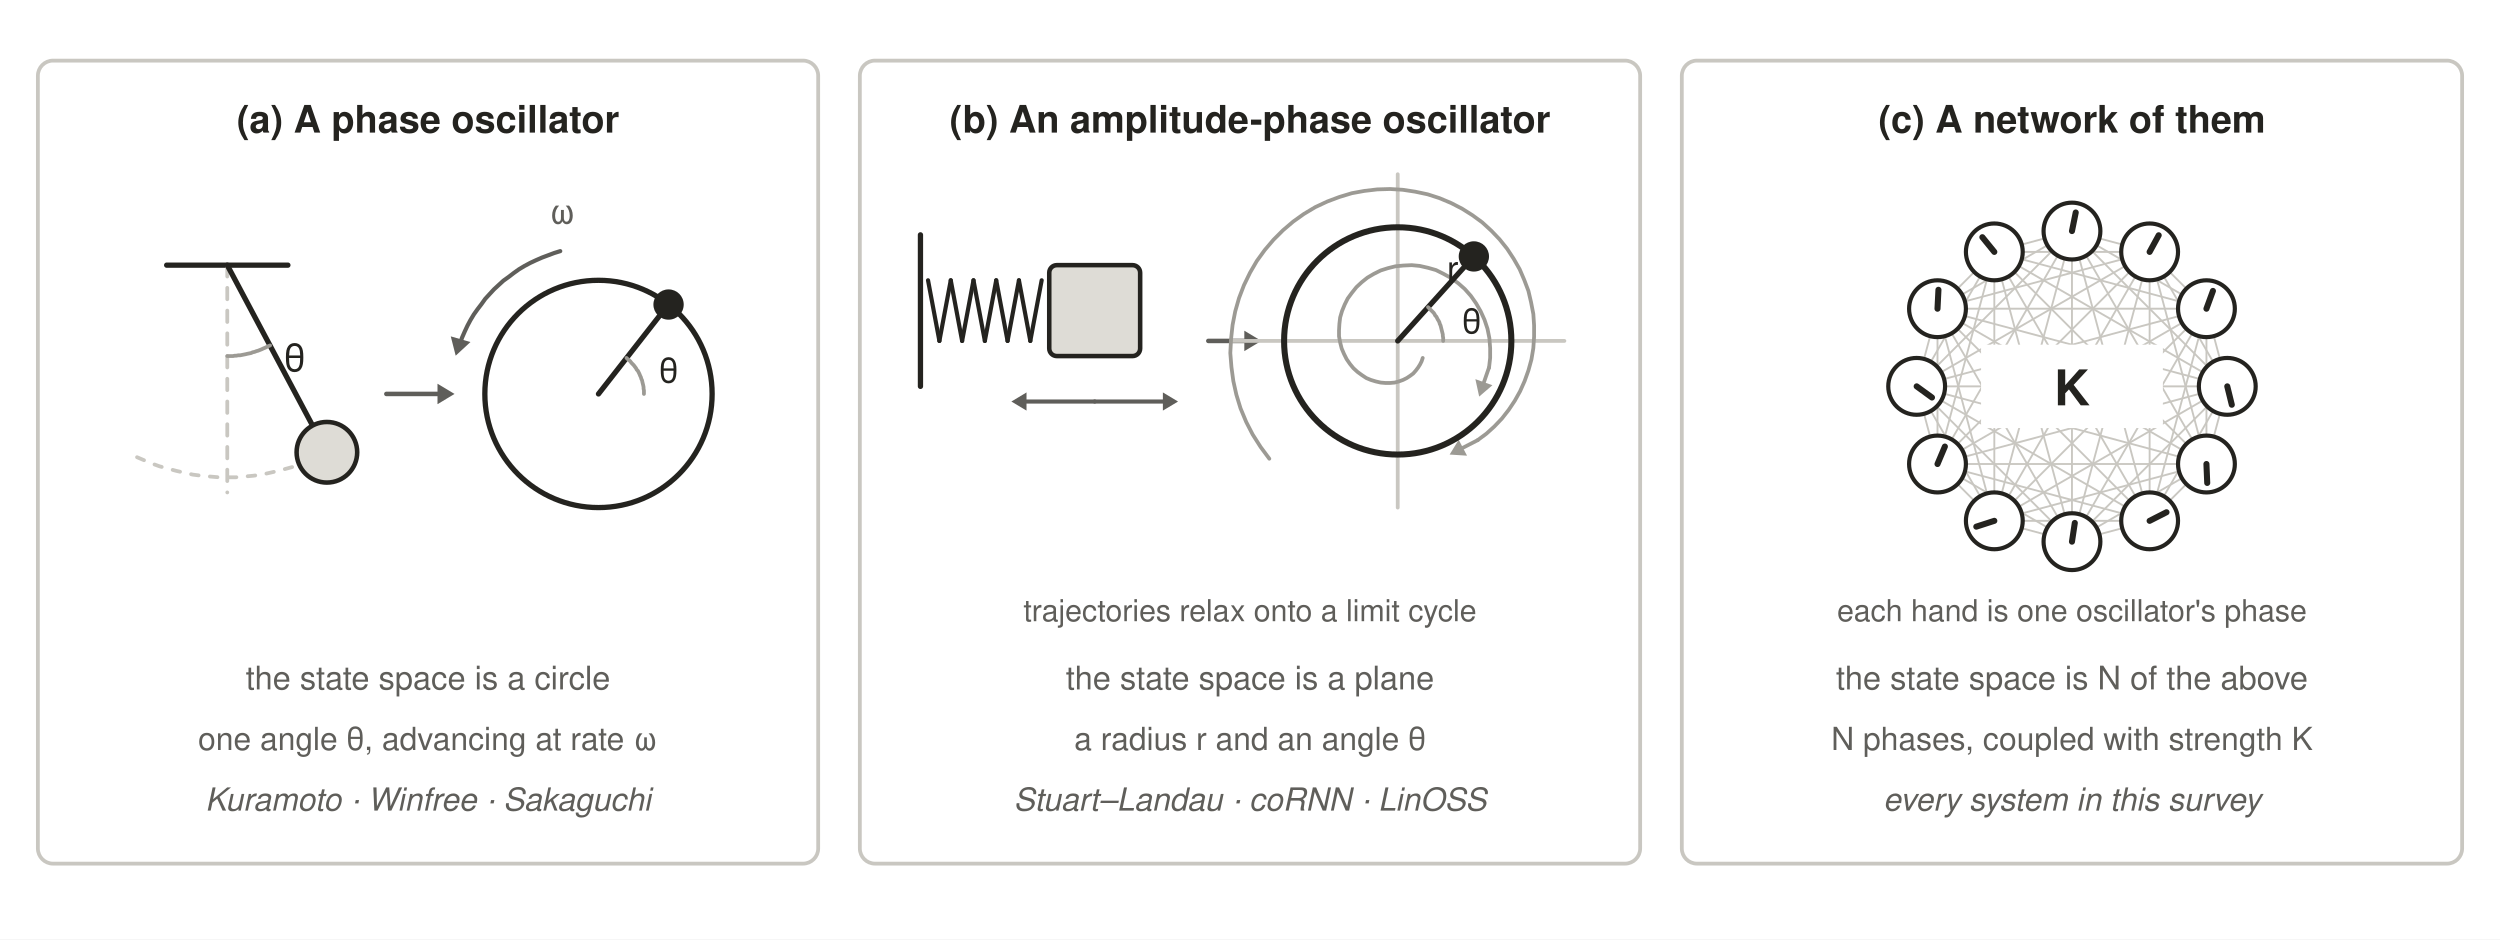
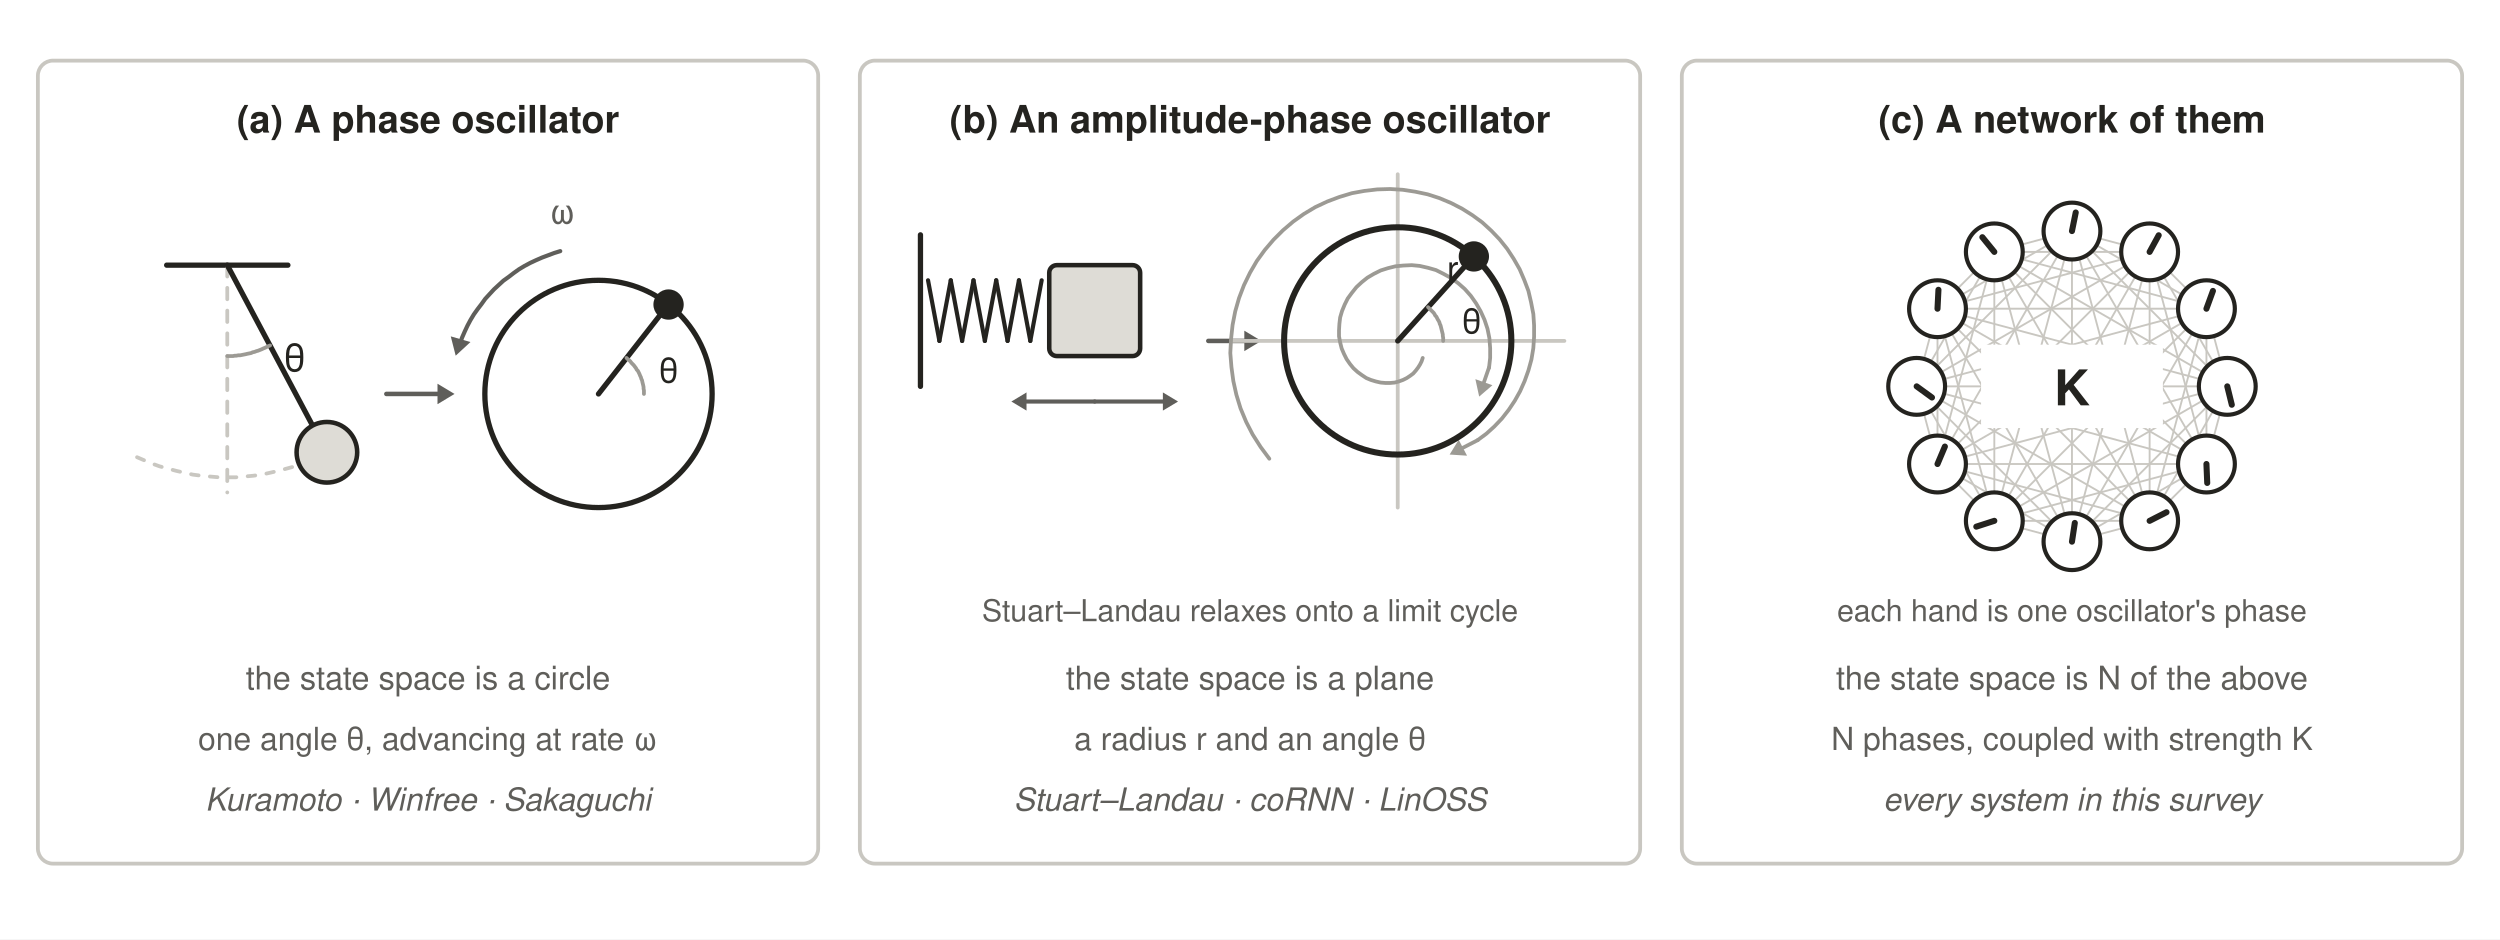
<svg xmlns="http://www.w3.org/2000/svg" width="660" height="248" viewBox="0 0 660 248" font-family="Helvetica, Arial, sans-serif">
  <rect width="660" height="248" fill="#FFFFFF" />
  <rect x="10" y="16" width="206" height="212" rx="4" fill="#FFFFFF" stroke="#C9C7C1" stroke-width="1" />
  <text x="113.0" y="35" text-anchor="middle" font-size="10" fill="#24231F" font-weight="bold" font-style="normal">(a) A phase oscillator</text>
  <text x="113.0" y="182" text-anchor="middle" font-size="8.6" fill="#5F5E5A" font-weight="normal" font-style="normal">the state space is a circle</text>
  <text x="113.0" y="198" text-anchor="middle" font-size="8.4" fill="#5F5E5A" font-weight="normal" font-style="normal">one angle θ, advancing at rate ω</text>
  <text x="113.0" y="214" text-anchor="middle" font-size="8.4" fill="#5F5E5A" font-weight="normal" font-style="italic">Kuramoto · Winfree · Sakaguchi</text>
  <rect x="227" y="16" width="206" height="212" rx="4" fill="#FFFFFF" stroke="#C9C7C1" stroke-width="1" />
  <text x="330.0" y="35" text-anchor="middle" font-size="10" fill="#24231F" font-weight="bold" font-style="normal">(b) An amplitude-phase oscillator</text>
  <text x="330.0" y="182" text-anchor="middle" font-size="8.6" fill="#5F5E5A" font-weight="normal" font-style="normal">the state space is a plane</text>
  <text x="330.0" y="198" text-anchor="middle" font-size="8.4" fill="#5F5E5A" font-weight="normal" font-style="normal">a radius r and an angle θ</text>
  <text x="330.0" y="214" text-anchor="middle" font-size="8.4" fill="#5F5E5A" font-weight="normal" font-style="italic">Stuart–Landau · coRNN · LinOSS</text>
  <rect x="444" y="16" width="206" height="212" rx="4" fill="#FFFFFF" stroke="#C9C7C1" stroke-width="1" />
  <text x="547.0" y="35" text-anchor="middle" font-size="10" fill="#24231F" font-weight="bold" font-style="normal">(c) A network of them</text>
  <text x="547.0" y="182" text-anchor="middle" font-size="8.6" fill="#5F5E5A" font-weight="normal" font-style="normal">the state space is N of the above</text>
  <text x="547.0" y="198" text-anchor="middle" font-size="8.4" fill="#5F5E5A" font-weight="normal" font-style="normal">N phases, coupled with strength K</text>
  <text x="547.0" y="214" text-anchor="middle" font-size="8.4" fill="#5F5E5A" font-weight="normal" font-style="italic">every system in this survey</text>
  <line x1="44" y1="70" x2="76" y2="70" stroke="#24231F" stroke-width="1.4" stroke-linecap="round" />
  <line x1="60" y1="70" x2="60" y2="130" stroke="#C9C7C1" stroke-width="1" stroke-linecap="round" stroke-dasharray="3 3" />
  <path d="M86.3 119.4 L84.3 120.5 L82.2 121.4 L80.1 122.3 L77.9 123.1 L75.7 123.7 L73.5 124.3 L71.3 124.8 L69.1 125.3 L66.8 125.6 L64.6 125.8 L62.3 126.0 L60.0 126.0 L57.7 126.0 L55.4 125.8 L53.2 125.6 L50.9 125.3 L48.7 124.8 L46.5 124.3 L44.3 123.7 L42.1 123.1 L39.9 122.3 L37.8 121.4 L35.7 120.5 L33.7 119.4" fill="none" stroke="#C9C7C1" stroke-width="1" stroke-linecap="round" stroke-linejoin="round" stroke-dasharray="2 3" />
  <line x1="60" y1="70" x2="86.29" y2="119.445" stroke="#24231F" stroke-width="1.4" stroke-linecap="round" />
  <circle cx="86.3" cy="119.4" r="8" fill="#DEDCD6" stroke="#24231F" stroke-width="1.2" />
  <path d="M60.0 94.0 L60.5 94.0 L61.0 94.0 L61.5 94.0 L62.0 93.9 L62.4 93.9 L62.9 93.8 L63.4 93.8 L63.9 93.7 L64.4 93.6 L64.9 93.5 L65.3 93.4 L65.8 93.3 L66.3 93.2 L66.7 93.0 L67.2 92.9 L67.7 92.7 L68.1 92.6 L68.6 92.4 L69.1 92.2 L69.5 92.0 L70.0 91.8 L70.4 91.6 L70.8 91.4 L71.3 91.2" fill="none" stroke="#9C9A94" stroke-width="1" stroke-linecap="round" stroke-linejoin="round" />
  <text x="75" y="98" text-anchor="start" font-size="10" fill="#24231F" font-weight="normal" font-style="normal">θ</text>
  <line x1="102" y1="104" x2="115.5" y2="104.0" stroke="#5F5E5A" stroke-width="1.2" stroke-linecap="round" />
  <polygon points="120.0,104.0 115.5,106.7 115.5,101.3" fill="#5F5E5A" />
  <circle cx="158" cy="104" r="30" fill="none" stroke="#24231F" stroke-width="1.4" />
  <line x1="158" y1="104" x2="176.47" y2="80.36" stroke="#24231F" stroke-width="1.4" stroke-linecap="round" />
  <circle cx="176.5" cy="80.4" r="4" fill="#24231F" stroke="#24231F" stroke-width="0" />
  <path d="M170.0 104.0 L170.0 103.5 L170.0 103.1 L169.9 102.6 L169.9 102.2 L169.8 101.7 L169.7 101.3 L169.6 100.9 L169.5 100.4 L169.3 100.0 L169.2 99.6 L169.0 99.2 L168.8 98.7 L168.6 98.3 L168.4 97.9 L168.1 97.6 L167.9 97.2 L167.6 96.8 L167.3 96.4 L167.0 96.1 L166.7 95.8 L166.4 95.4 L166.1 95.1 L165.7 94.8 L165.4 94.5" fill="none" stroke="#9C9A94" stroke-width="1" stroke-linecap="round" stroke-linejoin="round" />
  <text x="174" y="101" text-anchor="start" font-size="9" fill="#24231F" font-weight="normal" font-style="normal">θ</text>
  <path d="M147.9 66.3 L146.3 66.8 L144.7 67.4 L143.1 68.0 L141.5 68.7 L140.0 69.4 L138.5 70.2 L137.0 71.1 L135.6 72.1 L134.3 73.1 L132.9 74.1 L131.7 75.2 L130.4 76.4 L129.2 77.7 L128.1 78.9 L127.1 80.3 L126.1 81.6 L125.1 83.0 L124.2 84.5 L123.4 86.0 L122.7 87.5 L122.0 89.1 L121.4 90.7 L120.8 92.3" fill="none" stroke="#5F5E5A" stroke-width="1.1" stroke-linecap="round" stroke-linejoin="round" />
  <polygon points="120.3,93.9 119.0,88.8 124.2,90.3" fill="#5F5E5A" />
  <text x="152" y="59" text-anchor="end" font-size="9" fill="#5F5E5A" font-weight="normal" font-style="normal">ω</text>
  <line x1="243" y1="62" x2="243" y2="102" stroke="#24231F" stroke-width="1.4" stroke-linecap="round" />
  <line x1="245" y1="74" x2="248" y2="90" stroke="#24231F" stroke-width="1.1" stroke-linecap="round" />
  <line x1="248" y1="90" x2="251" y2="74" stroke="#24231F" stroke-width="1.1" stroke-linecap="round" />
  <line x1="251" y1="74" x2="254" y2="90" stroke="#24231F" stroke-width="1.1" stroke-linecap="round" />
  <line x1="254" y1="90" x2="257" y2="74" stroke="#24231F" stroke-width="1.1" stroke-linecap="round" />
  <line x1="257" y1="74" x2="260" y2="90" stroke="#24231F" stroke-width="1.1" stroke-linecap="round" />
  <line x1="260" y1="90" x2="263" y2="74" stroke="#24231F" stroke-width="1.1" stroke-linecap="round" />
  <line x1="263" y1="74" x2="266" y2="90" stroke="#24231F" stroke-width="1.1" stroke-linecap="round" />
  <line x1="266" y1="90" x2="269" y2="74" stroke="#24231F" stroke-width="1.1" stroke-linecap="round" />
  <line x1="269" y1="74" x2="272" y2="90" stroke="#24231F" stroke-width="1.1" stroke-linecap="round" />
  <line x1="272" y1="90" x2="275" y2="74" stroke="#24231F" stroke-width="1.1" stroke-linecap="round" />
  <rect x="277" y="70" width="24" height="24" rx="2" fill="#DEDCD6" stroke="#24231F" stroke-width="1.2" />
  <line x1="289" y1="106" x2="307.0" y2="106.0" stroke="#5F5E5A" stroke-width="1.1" stroke-linecap="round" />
  <polygon points="311.0,106.0 307.0,108.4 307.0,103.6" fill="#5F5E5A" />
  <line x1="289" y1="106" x2="271.0" y2="106.0" stroke="#5F5E5A" stroke-width="1.1" stroke-linecap="round" />
  <polygon points="267.0,106.0 271.0,103.6 271.0,108.4" fill="#5F5E5A" />
  <line x1="319" y1="90" x2="328.5" y2="90.0" stroke="#5F5E5A" stroke-width="1.2" stroke-linecap="round" />
  <polygon points="333.0,90.0 328.5,92.7 328.5,87.3" fill="#5F5E5A" />
  <line x1="325" y1="90" x2="413" y2="90" stroke="#C9C7C1" stroke-width="1" stroke-linecap="round" />
  <line x1="369" y1="46" x2="369" y2="134" stroke="#C9C7C1" stroke-width="1" stroke-linecap="round" />
  <path d="M335.1 121.1 L332.8 118.0 L330.7 114.7 L329.0 111.4 L327.5 107.8 L326.4 104.2 L325.6 100.6 L325.1 96.9 L324.8 93.2 L325.0 89.5 L325.4 85.8 L326.1 82.2 L327.1 78.7 L328.4 75.3 L330.0 72.0 L331.8 68.9 L333.9 66.0 L336.2 63.3 L338.7 60.8 L341.4 58.5 L344.2 56.5 L347.2 54.7 L350.4 53.2 L353.6 52.0 L356.9 51.0 L360.2 50.4 L363.6 50.0 L367.0 49.9 L370.3 50.1 L373.6 50.6 L376.9 51.3 L380.0 52.3 L383.1 53.6 L386.0 55.1 L388.7 56.8 L391.3 58.7 L393.7 60.9 L395.9 63.2 L397.9 65.7 L399.6 68.3 L401.2 71.1 L402.4 73.9 L403.5 76.8 L404.2 79.8 L404.8 82.9 L405.0 85.9 L405.0 88.9 L404.8 91.9 L404.3 94.9 L403.5 97.8 L402.5 100.6 L401.3 103.3 L399.9 105.8 L398.3 108.2 L396.5 110.5 L394.5 112.6 L392.4 114.5 L390.1 116.2" fill="none" stroke="#9C9A94" stroke-width="1" stroke-linecap="round" stroke-linejoin="round" />
  <line x1="390.126" y1="116.192" x2="386.235" y2="118.198" stroke="#9C9A94" stroke-width="1" stroke-linecap="round" />
  <polygon points="382.7,120.0 385.1,116.1 387.3,120.3" fill="#9C9A94" />
  <path d="M375.6 94.5 L375.3 95.4 L374.9 96.2 L374.4 97.0 L373.8 97.8 L373.1 98.6 L372.3 99.2 L371.4 99.8 L370.4 100.3 L369.3 100.7 L368.2 101.0 L367.0 101.1 L365.7 101.1 L364.5 101.0 L363.2 100.7 L361.9 100.3 L360.7 99.8 L359.5 99.0 L358.4 98.2 L357.3 97.2 L356.4 96.1 L355.5 94.8 L354.8 93.4 L354.2 92.0 L353.8 90.4 L353.5 88.8 L353.5 87.2 L353.6 85.5 L353.8 83.8 L354.3 82.1 L355.0 80.4 L355.8 78.8 L356.9 77.3 L358.1 75.8 L359.5 74.5 L361.0 73.3 L362.7 72.3 L364.5 71.4 L366.4 70.8 L368.4 70.3 L370.5 70.1 L372.7 70.0 L374.8 70.2 L377.0 70.7 L379.1 71.3 L381.1 72.3 L383.1 73.4 L385.0 74.8 L386.7 76.3 L388.3 78.1 L389.7 80.1 L390.9 82.2 L391.9 84.4 L392.7 86.8 L393.2 89.3 L393.4 91.9 L393.4 94.5 L393.1 97.1" fill="none" stroke="#9C9A94" stroke-width="1" stroke-linecap="round" stroke-linejoin="round" />
  <line x1="393.082" y1="97.077" x2="391.763" y2="100.899" stroke="#9C9A94" stroke-width="1" stroke-linecap="round" />
  <polygon points="390.5,104.7 389.5,100.1 394.0,101.7" fill="#9C9A94" />
  <circle cx="369" cy="90" r="30" fill="none" stroke="#24231F" stroke-width="1.6" />
  <line x1="369" y1="90" x2="389.074" y2="67.706" stroke="#24231F" stroke-width="1.4" stroke-linecap="round" />
  <circle cx="389.1" cy="67.7" r="4" fill="#24231F" stroke="#24231F" stroke-width="0" />
  <text x="382" y="74" text-anchor="start" font-size="9" fill="#24231F" font-weight="normal" font-style="normal">r</text>
  <path d="M381.0 90.0 L381.0 89.6 L381.0 89.2 L380.9 88.7 L380.9 88.3 L380.8 87.9 L380.7 87.5 L380.6 87.1 L380.5 86.7 L380.4 86.3 L380.3 85.9 L380.1 85.5 L380.0 85.1 L379.8 84.7 L379.6 84.4 L379.4 84.0 L379.2 83.6 L378.9 83.3 L378.7 82.9 L378.5 82.6 L378.2 82.3 L377.9 82.0 L377.6 81.7 L377.3 81.4 L377.0 81.1" fill="none" stroke="#9C9A94" stroke-width="1" stroke-linecap="round" stroke-linejoin="round" />
  <text x="386" y="88" text-anchor="start" font-size="9" fill="#24231F" font-weight="normal" font-style="normal">θ</text>
-   <text x="330.0" y="164" text-anchor="middle" font-size="8" fill="#5F5E5A" font-weight="normal" font-style="normal">trajectories relax onto a limit cycle</text>
+   <text x="330.0" y="164" text-anchor="middle" font-size="8" fill="#5F5E5A" font-weight="normal" font-style="normal">Stuart–Landau relaxes onto a limit cycle</text>
  <line x1="547.0" y1="61.0" x2="567.5" y2="66.5" stroke="#C9C7C1" stroke-width="0.5" stroke-linecap="round" />
  <line x1="547.0" y1="61.0" x2="582.5" y2="81.5" stroke="#C9C7C1" stroke-width="0.5" stroke-linecap="round" />
  <line x1="547.0" y1="61.0" x2="588.0" y2="102.0" stroke="#C9C7C1" stroke-width="0.5" stroke-linecap="round" />
  <line x1="547.0" y1="61.0" x2="582.5" y2="122.5" stroke="#C9C7C1" stroke-width="0.5" stroke-linecap="round" />
  <line x1="547.0" y1="61.0" x2="567.5" y2="137.5" stroke="#C9C7C1" stroke-width="0.5" stroke-linecap="round" />
  <line x1="547.0" y1="61.0" x2="547.0" y2="143.0" stroke="#C9C7C1" stroke-width="0.5" stroke-linecap="round" />
  <line x1="547.0" y1="61.0" x2="526.5" y2="137.5" stroke="#C9C7C1" stroke-width="0.5" stroke-linecap="round" />
  <line x1="547.0" y1="61.0" x2="511.5" y2="122.5" stroke="#C9C7C1" stroke-width="0.5" stroke-linecap="round" />
  <line x1="547.0" y1="61.0" x2="506.0" y2="102.0" stroke="#C9C7C1" stroke-width="0.5" stroke-linecap="round" />
  <line x1="547.0" y1="61.0" x2="511.5" y2="81.5" stroke="#C9C7C1" stroke-width="0.5" stroke-linecap="round" />
  <line x1="547.0" y1="61.0" x2="526.5" y2="66.5" stroke="#C9C7C1" stroke-width="0.5" stroke-linecap="round" />
  <line x1="567.5" y1="66.5" x2="582.5" y2="81.5" stroke="#C9C7C1" stroke-width="0.5" stroke-linecap="round" />
  <line x1="567.5" y1="66.5" x2="588.0" y2="102.0" stroke="#C9C7C1" stroke-width="0.5" stroke-linecap="round" />
  <line x1="567.5" y1="66.5" x2="582.5" y2="122.5" stroke="#C9C7C1" stroke-width="0.5" stroke-linecap="round" />
  <line x1="567.5" y1="66.5" x2="567.5" y2="137.5" stroke="#C9C7C1" stroke-width="0.5" stroke-linecap="round" />
  <line x1="567.5" y1="66.5" x2="547.0" y2="143.0" stroke="#C9C7C1" stroke-width="0.5" stroke-linecap="round" />
  <line x1="567.5" y1="66.5" x2="526.5" y2="137.5" stroke="#C9C7C1" stroke-width="0.5" stroke-linecap="round" />
  <line x1="567.5" y1="66.5" x2="511.5" y2="122.5" stroke="#C9C7C1" stroke-width="0.5" stroke-linecap="round" />
  <line x1="567.5" y1="66.5" x2="506.0" y2="102.0" stroke="#C9C7C1" stroke-width="0.5" stroke-linecap="round" />
  <line x1="567.5" y1="66.5" x2="511.5" y2="81.5" stroke="#C9C7C1" stroke-width="0.5" stroke-linecap="round" />
  <line x1="567.5" y1="66.5" x2="526.5" y2="66.5" stroke="#C9C7C1" stroke-width="0.5" stroke-linecap="round" />
  <line x1="582.5" y1="81.5" x2="588.0" y2="102.0" stroke="#C9C7C1" stroke-width="0.5" stroke-linecap="round" />
  <line x1="582.5" y1="81.5" x2="582.5" y2="122.5" stroke="#C9C7C1" stroke-width="0.5" stroke-linecap="round" />
  <line x1="582.5" y1="81.5" x2="567.5" y2="137.5" stroke="#C9C7C1" stroke-width="0.5" stroke-linecap="round" />
  <line x1="582.5" y1="81.5" x2="547.0" y2="143.0" stroke="#C9C7C1" stroke-width="0.5" stroke-linecap="round" />
  <line x1="582.5" y1="81.5" x2="526.5" y2="137.5" stroke="#C9C7C1" stroke-width="0.5" stroke-linecap="round" />
  <line x1="582.5" y1="81.5" x2="511.5" y2="122.5" stroke="#C9C7C1" stroke-width="0.5" stroke-linecap="round" />
  <line x1="582.5" y1="81.5" x2="506.0" y2="102.0" stroke="#C9C7C1" stroke-width="0.5" stroke-linecap="round" />
  <line x1="582.5" y1="81.5" x2="511.5" y2="81.5" stroke="#C9C7C1" stroke-width="0.5" stroke-linecap="round" />
  <line x1="582.5" y1="81.5" x2="526.5" y2="66.5" stroke="#C9C7C1" stroke-width="0.5" stroke-linecap="round" />
  <line x1="588.0" y1="102.0" x2="582.5" y2="122.5" stroke="#C9C7C1" stroke-width="0.5" stroke-linecap="round" />
  <line x1="588.0" y1="102.0" x2="567.5" y2="137.5" stroke="#C9C7C1" stroke-width="0.5" stroke-linecap="round" />
  <line x1="588.0" y1="102.0" x2="547.0" y2="143.0" stroke="#C9C7C1" stroke-width="0.5" stroke-linecap="round" />
  <line x1="588.0" y1="102.0" x2="526.5" y2="137.5" stroke="#C9C7C1" stroke-width="0.5" stroke-linecap="round" />
  <line x1="588.0" y1="102.0" x2="511.5" y2="122.5" stroke="#C9C7C1" stroke-width="0.5" stroke-linecap="round" />
  <line x1="588.0" y1="102.0" x2="506.0" y2="102.0" stroke="#C9C7C1" stroke-width="0.5" stroke-linecap="round" />
  <line x1="588.0" y1="102.0" x2="511.5" y2="81.5" stroke="#C9C7C1" stroke-width="0.5" stroke-linecap="round" />
  <line x1="588.0" y1="102.0" x2="526.5" y2="66.5" stroke="#C9C7C1" stroke-width="0.5" stroke-linecap="round" />
  <line x1="582.5" y1="122.5" x2="567.5" y2="137.5" stroke="#C9C7C1" stroke-width="0.5" stroke-linecap="round" />
  <line x1="582.5" y1="122.5" x2="547.0" y2="143.0" stroke="#C9C7C1" stroke-width="0.5" stroke-linecap="round" />
  <line x1="582.5" y1="122.5" x2="526.5" y2="137.5" stroke="#C9C7C1" stroke-width="0.5" stroke-linecap="round" />
  <line x1="582.5" y1="122.5" x2="511.5" y2="122.5" stroke="#C9C7C1" stroke-width="0.5" stroke-linecap="round" />
  <line x1="582.5" y1="122.5" x2="506.0" y2="102.0" stroke="#C9C7C1" stroke-width="0.5" stroke-linecap="round" />
  <line x1="582.5" y1="122.5" x2="511.5" y2="81.5" stroke="#C9C7C1" stroke-width="0.5" stroke-linecap="round" />
  <line x1="582.5" y1="122.5" x2="526.5" y2="66.5" stroke="#C9C7C1" stroke-width="0.5" stroke-linecap="round" />
  <line x1="567.5" y1="137.5" x2="547.0" y2="143.0" stroke="#C9C7C1" stroke-width="0.5" stroke-linecap="round" />
  <line x1="567.5" y1="137.5" x2="526.5" y2="137.5" stroke="#C9C7C1" stroke-width="0.5" stroke-linecap="round" />
  <line x1="567.5" y1="137.5" x2="511.5" y2="122.5" stroke="#C9C7C1" stroke-width="0.5" stroke-linecap="round" />
  <line x1="567.5" y1="137.5" x2="506.0" y2="102.0" stroke="#C9C7C1" stroke-width="0.5" stroke-linecap="round" />
  <line x1="567.5" y1="137.5" x2="511.5" y2="81.5" stroke="#C9C7C1" stroke-width="0.5" stroke-linecap="round" />
  <line x1="567.5" y1="137.5" x2="526.5" y2="66.5" stroke="#C9C7C1" stroke-width="0.5" stroke-linecap="round" />
  <line x1="547.0" y1="143.0" x2="526.5" y2="137.5" stroke="#C9C7C1" stroke-width="0.5" stroke-linecap="round" />
  <line x1="547.0" y1="143.0" x2="511.5" y2="122.5" stroke="#C9C7C1" stroke-width="0.5" stroke-linecap="round" />
  <line x1="547.0" y1="143.0" x2="506.0" y2="102.0" stroke="#C9C7C1" stroke-width="0.5" stroke-linecap="round" />
  <line x1="547.0" y1="143.0" x2="511.5" y2="81.5" stroke="#C9C7C1" stroke-width="0.5" stroke-linecap="round" />
  <line x1="547.0" y1="143.0" x2="526.5" y2="66.5" stroke="#C9C7C1" stroke-width="0.5" stroke-linecap="round" />
  <line x1="526.5" y1="137.5" x2="511.5" y2="122.5" stroke="#C9C7C1" stroke-width="0.5" stroke-linecap="round" />
  <line x1="526.5" y1="137.5" x2="506.0" y2="102.0" stroke="#C9C7C1" stroke-width="0.5" stroke-linecap="round" />
  <line x1="526.5" y1="137.5" x2="511.5" y2="81.5" stroke="#C9C7C1" stroke-width="0.5" stroke-linecap="round" />
  <line x1="526.5" y1="137.5" x2="526.5" y2="66.5" stroke="#C9C7C1" stroke-width="0.5" stroke-linecap="round" />
  <line x1="511.5" y1="122.5" x2="506.0" y2="102.0" stroke="#C9C7C1" stroke-width="0.5" stroke-linecap="round" />
  <line x1="511.5" y1="122.5" x2="511.5" y2="81.5" stroke="#C9C7C1" stroke-width="0.5" stroke-linecap="round" />
  <line x1="511.5" y1="122.5" x2="526.5" y2="66.5" stroke="#C9C7C1" stroke-width="0.5" stroke-linecap="round" />
  <line x1="506.0" y1="102.0" x2="511.5" y2="81.5" stroke="#C9C7C1" stroke-width="0.5" stroke-linecap="round" />
  <line x1="506.0" y1="102.0" x2="526.5" y2="66.5" stroke="#C9C7C1" stroke-width="0.5" stroke-linecap="round" />
  <line x1="511.5" y1="81.5" x2="526.5" y2="66.5" stroke="#C9C7C1" stroke-width="0.5" stroke-linecap="round" />
  <circle cx="547.0" cy="61.0" r="7.5" fill="#FFFFFF" stroke="#24231F" stroke-width="1.1" />
  <line x1="547.0" y1="61.0" x2="547.993" y2="56.1" stroke="#24231F" stroke-width="1.6" stroke-linecap="round" />
  <circle cx="567.5" cy="66.5" r="7.5" fill="#FFFFFF" stroke="#24231F" stroke-width="1.1" />
  <line x1="567.5" y1="66.5" x2="569.897" y2="62.112" stroke="#24231F" stroke-width="1.6" stroke-linecap="round" />
  <circle cx="582.5" cy="81.5" r="7.5" fill="#FFFFFF" stroke="#24231F" stroke-width="1.1" />
  <line x1="582.5" y1="81.5" x2="584.214" y2="76.803" stroke="#24231F" stroke-width="1.6" stroke-linecap="round" />
  <circle cx="588.0" cy="102.0" r="7.5" fill="#FFFFFF" stroke="#24231F" stroke-width="1.1" />
  <line x1="588.0" y1="102.0" x2="589.196" y2="106.855" stroke="#24231F" stroke-width="1.6" stroke-linecap="round" />
  <circle cx="582.5" cy="122.5" r="7.5" fill="#FFFFFF" stroke="#24231F" stroke-width="1.1" />
  <line x1="582.5" y1="122.5" x2="582.708" y2="127.496" stroke="#24231F" stroke-width="1.6" stroke-linecap="round" />
  <circle cx="567.5" cy="137.5" r="7.5" fill="#FFFFFF" stroke="#24231F" stroke-width="1.1" />
  <line x1="567.5" y1="137.5" x2="571.956" y2="135.232" stroke="#24231F" stroke-width="1.6" stroke-linecap="round" />
  <circle cx="547.0" cy="143.0" r="7.5" fill="#FFFFFF" stroke="#24231F" stroke-width="1.1" />
  <line x1="547.0" y1="143.0" x2="547.747" y2="138.056" stroke="#24231F" stroke-width="1.6" stroke-linecap="round" />
  <circle cx="526.5" cy="137.5" r="7.5" fill="#FFFFFF" stroke="#24231F" stroke-width="1.1" />
  <line x1="526.5" y1="137.5" x2="521.742" y2="139.037" stroke="#24231F" stroke-width="1.6" stroke-linecap="round" />
  <circle cx="511.5" cy="122.5" r="7.5" fill="#FFFFFF" stroke="#24231F" stroke-width="1.1" />
  <line x1="511.5" y1="122.5" x2="513.447" y2="117.895" stroke="#24231F" stroke-width="1.6" stroke-linecap="round" />
  <circle cx="506.0" cy="102.0" r="7.5" fill="#FFFFFF" stroke="#24231F" stroke-width="1.1" />
  <line x1="506.0" y1="102.0" x2="510.042" y2="104.943" stroke="#24231F" stroke-width="1.6" stroke-linecap="round" />
  <circle cx="511.5" cy="81.5" r="7.5" fill="#FFFFFF" stroke="#24231F" stroke-width="1.1" />
  <line x1="511.5" y1="81.5" x2="511.75" y2="76.506" stroke="#24231F" stroke-width="1.6" stroke-linecap="round" />
  <circle cx="526.5" cy="66.5" r="7.5" fill="#FFFFFF" stroke="#24231F" stroke-width="1.1" />
  <line x1="526.5" y1="66.5" x2="523.344" y2="62.622" stroke="#24231F" stroke-width="1.6" stroke-linecap="round" />
  <rect x="523.0" y="91" width="48" height="22" fill="#FFFFFF" />
  <text x="547.0" y="107" text-anchor="middle" font-size="13" fill="#24231F" font-weight="bold" font-style="normal">K</text>
  <text x="547.0" y="164" text-anchor="middle" font-size="8" fill="#5F5E5A" font-weight="normal" font-style="normal">each hand is one oscillator's phase</text>
</svg>
